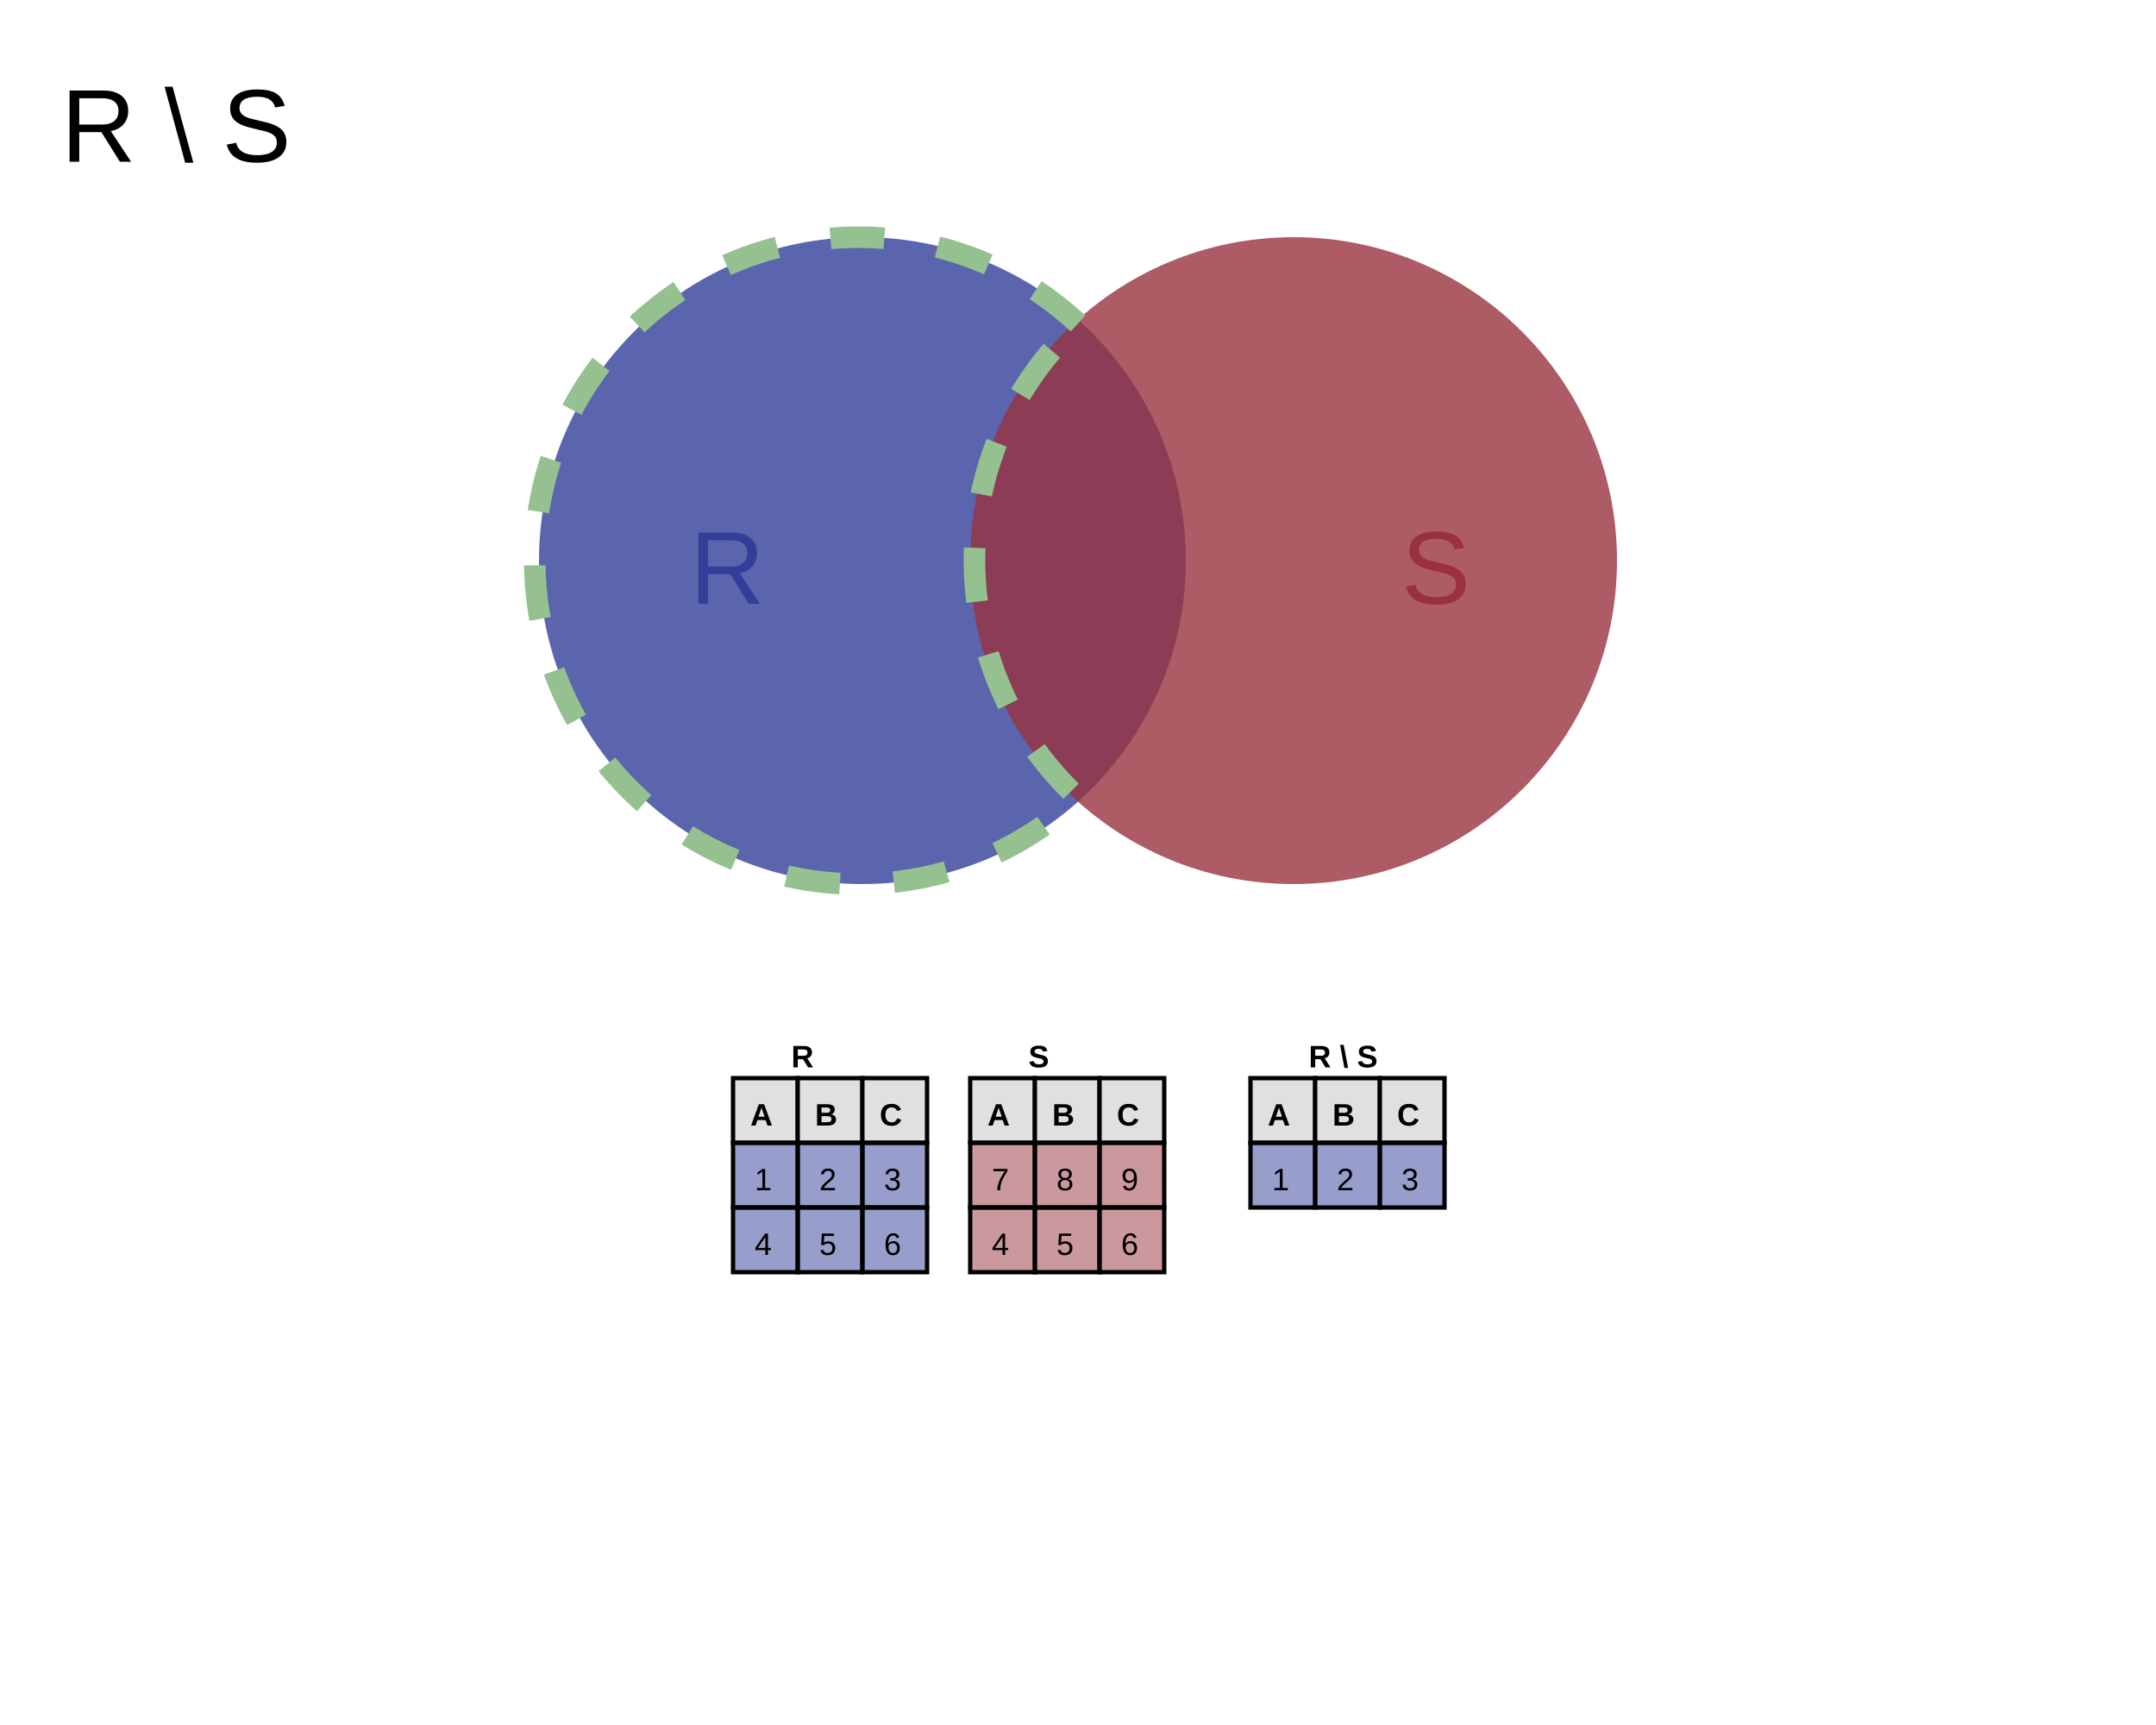
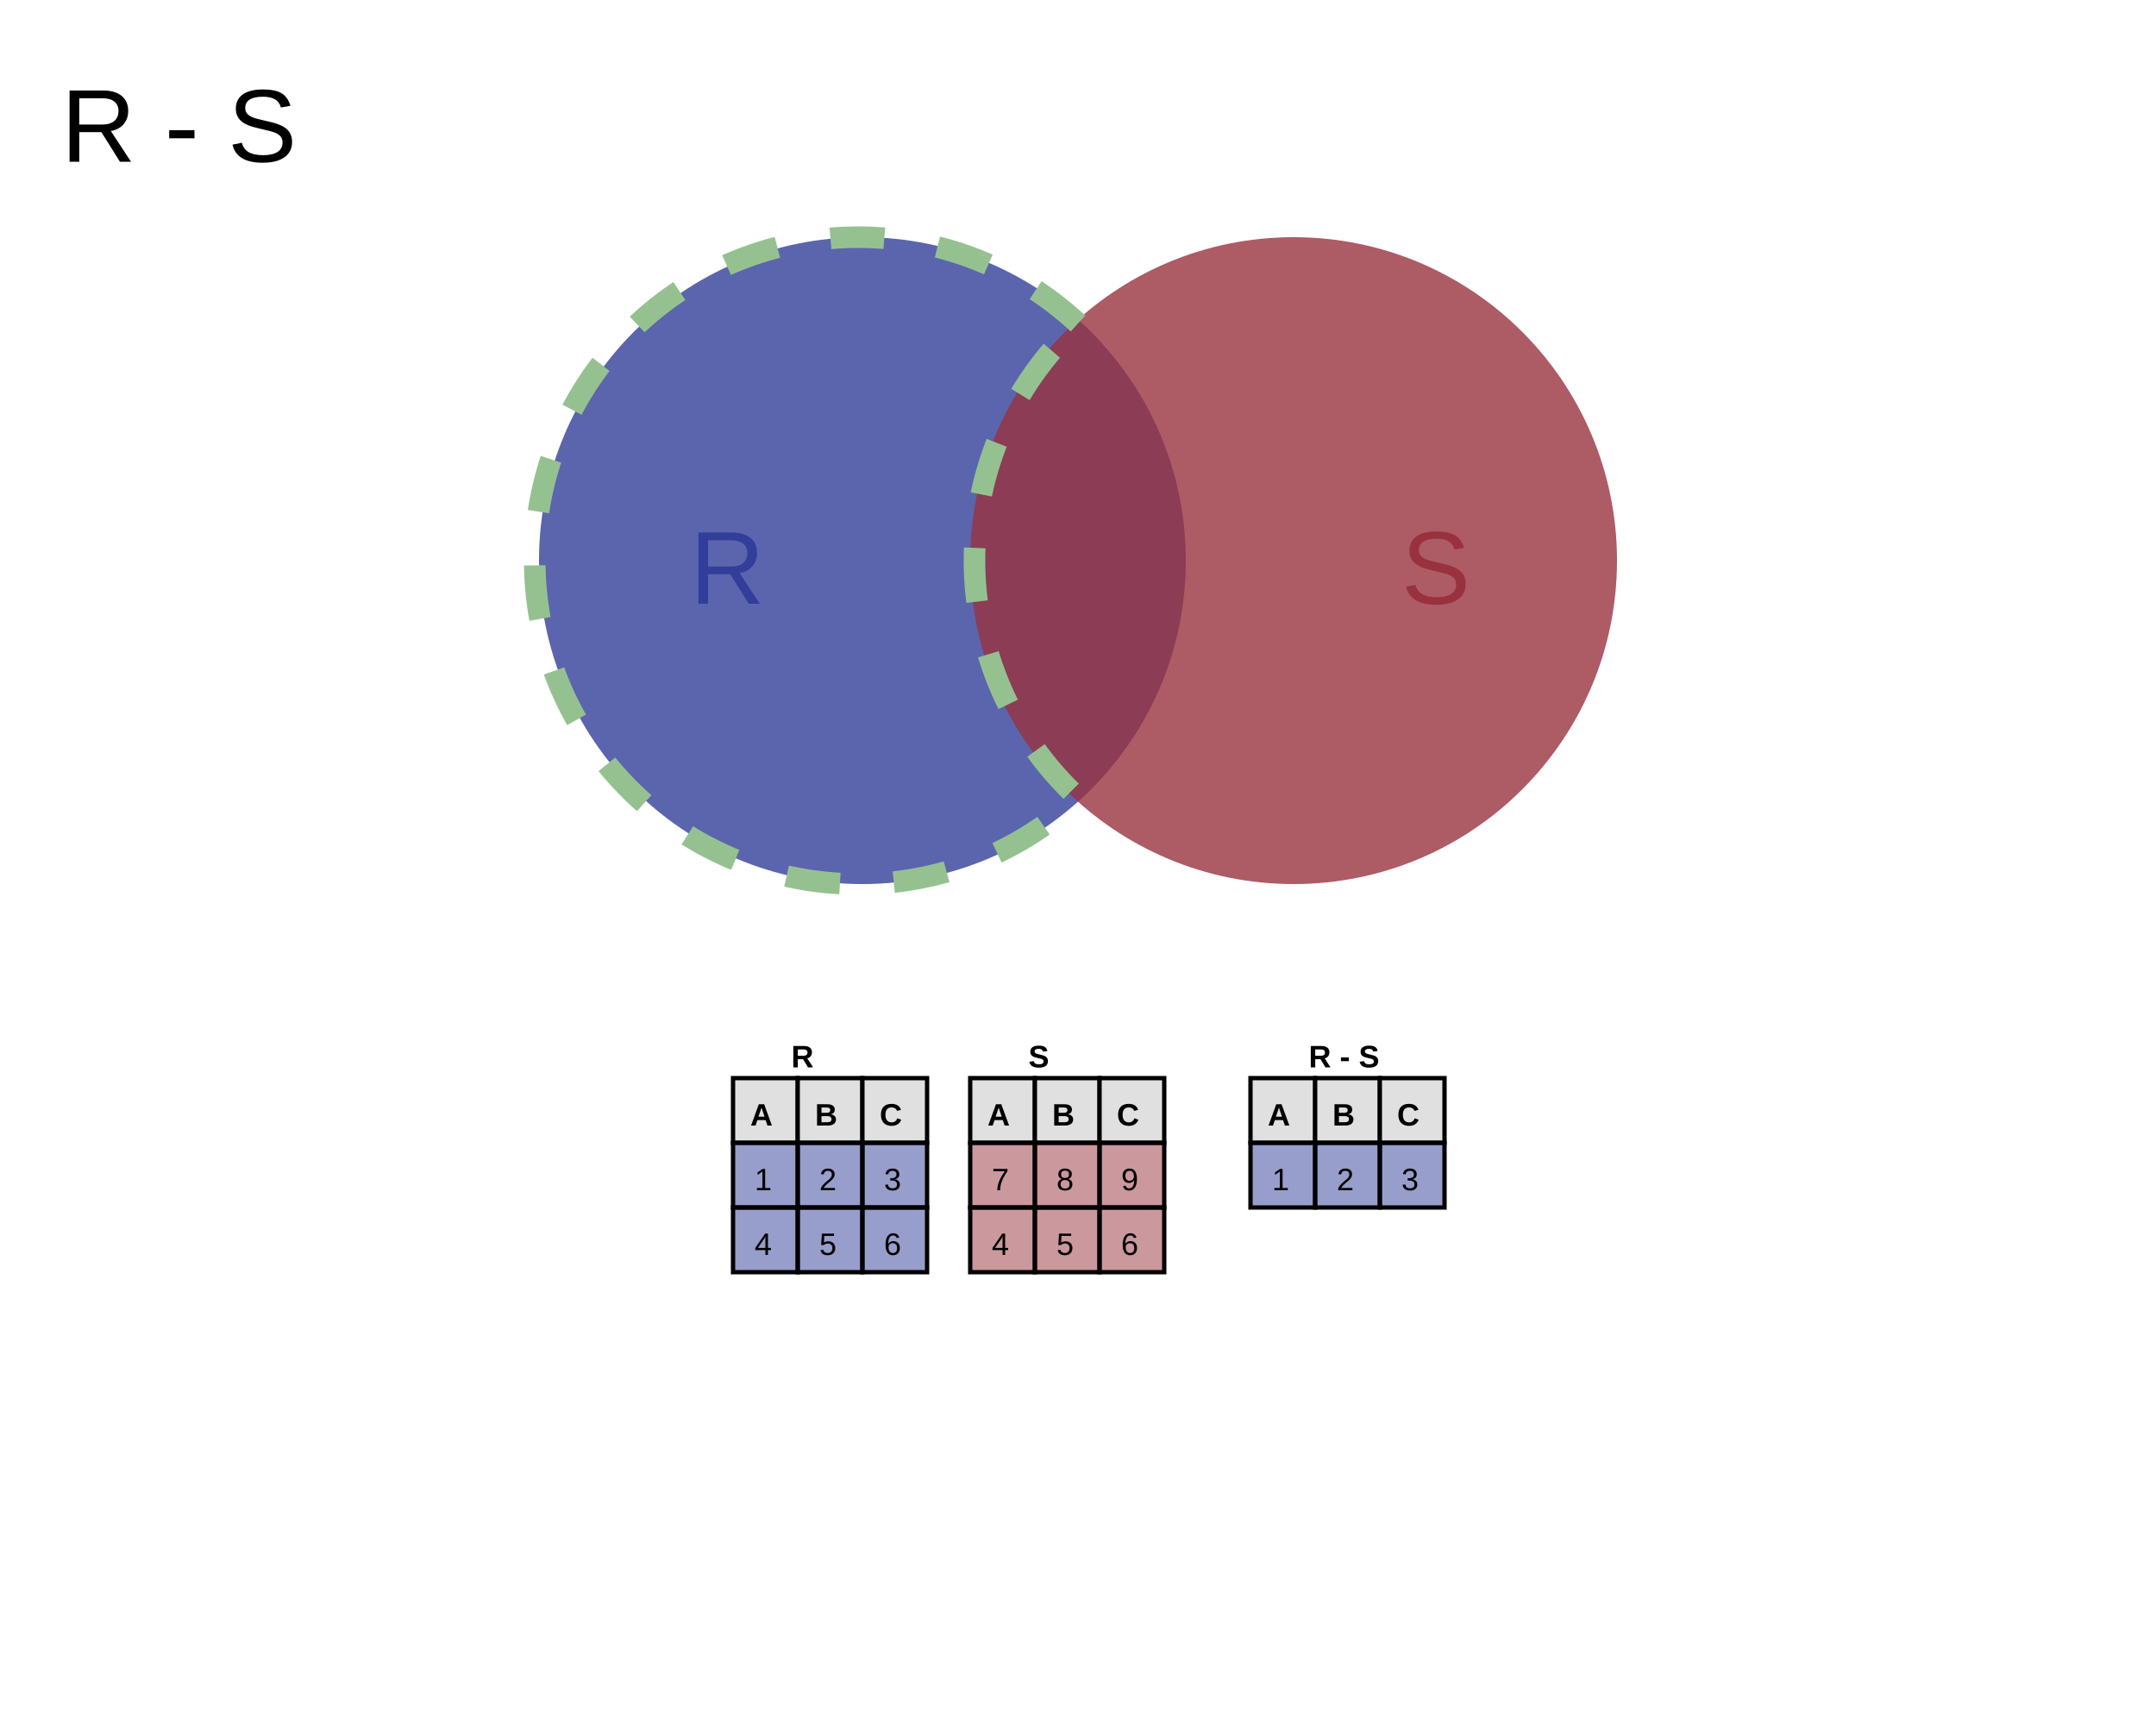
<svg xmlns="http://www.w3.org/2000/svg" xmlns:xlink="http://www.w3.org/1999/xlink" version="1.1" id="Layer_1" x="0px" y="0px" width="1000px" height="800px" xml:space="preserve">
  <defs>
    <rect id="cr" width="30" height="30" x="0" class="cellR" />
    <rect id="cs" width="30" height="30" x="0" class="cellS" />
    <rect id="h" width="30" height="30" x="0" class="head" />
    <style type="text/css">
      
        .cellR{stroke:black;fill:rgba(50, 62, 153, 0.5);stroke-width:2px;}
        .cellS{stroke:black;fill:rgba(153, 50, 62, 0.5);stroke-width:2px;}
        .head{stroke:black;fill:#e0e0e0;stroke-width:2px;opacity:1;}
        .text{font-family: Arial, 'Helvetica Neue', Helvetica, sans-serif; font-size: 1.2em;font-weight:bold;}
      
   </style>
  </defs>
  <circle cx="400" cy="260" fill="#323E99" opacity="0.8" stroke-width="5" r="150">
</circle>
  <text x="320" y="280" style="font-family: Arial, 'Helvetica Neue', Helvetica, sans-serif; font-size: 4em; text-align: center;fill:#323E99;">R</text>
  <circle cx="600" cy="260" fill="#99323e" opacity="0.8" stroke-width="5" r="150">
</circle>
  <text x="650" y="280" style="font-family: Arial, 'Helvetica Neue', Helvetica, sans-serif; font-size: 4em; text-align: center;fill:#99323e;">S</text>
  <path d="M 500,150 A 150 150 0 1 0 500,370 A 150 150 0 0 1 500,150" fill="none" stroke="#95C191" stroke-dasharray="25" stroke-dashoffset="0" stroke-width="10">
    <animate attributeName="stroke-dashoffset" from="0" to="100" dur="4s" repeatCount="indefinite" />
  </path>
  <text x="15" y="75" style="font-family: Arial, 'Helvetica Neue', Helvetica, sans-serif; font-size: 4em; text-align: center;">
- R \ S
+ R - S
</text>
  <g transform="translate(340,500)">
    <g transform="translate(0,0)">
      <text width="30" heigth="30" transform="translate(15, -5)" class="text">
  R
  </text>
      <g transform="translate( 0,  0)">
        <use xlink:href="#h" />
        <text width="30" heigth="30" transform="translate(8, 22)" class="text">A</text>
      </g>
      <g transform="translate(30,  0)">
        <use xlink:href="#h" />
        <text width="30" heigth="30" transform="translate(8, 22)" class="text">B</text>
      </g>
      <g transform="translate(60,  0)">
        <use xlink:href="#h" />
        <text width="30" heigth="30" transform="translate(8, 22)" class="text">C</text>
      </g>
      <g transform="translate( 0, 30)">
        <use xlink:href="#cr" />
        <text width="30" heigth="30" transform="translate(10, 22)" class="text" style="font-weight:normal;">1</text>
      </g>
      <g transform="translate(30, 30)">
        <use xlink:href="#cr" />
        <text width="30" heigth="30" transform="translate(10, 22)" class="text" style="font-weight:normal;">2</text>
      </g>
      <g transform="translate(60, 30)">
        <use xlink:href="#cr" />
        <text width="30" heigth="30" transform="translate(10, 22)" class="text" style="font-weight:normal;">3</text>
      </g>
      <g transform="translate(0, 60)">
        <use xlink:href="#cr" />
        <text width="30" heigth="30" transform="translate(10, 22)" class="text" style="font-weight:normal;">4</text>
      </g>
      <g transform="translate(30, 60)">
        <use xlink:href="#cr" />
        <text width="30" heigth="30" transform="translate(10, 22)" class="text" style="font-weight:normal;">5</text>
      </g>
      <g transform="translate(60, 60)">
        <use xlink:href="#cr" />
        <text width="30" heigth="30" transform="translate(10, 22)" class="text" style="font-weight:normal;">6</text>
      </g>
    </g>
    <g transform="translate(110,0)">
      <text width="30" heigth="30" transform="translate(15, -5)" class="text">
  S
  </text>
      <g transform="translate( 0,  0)">
        <use xlink:href="#h" />
        <text width="30" heigth="30" transform="translate(8, 22)" class="text">A</text>
      </g>
      <g transform="translate(30,  0)">
        <use xlink:href="#h" />
        <text width="30" heigth="30" transform="translate(8, 22)" class="text">B</text>
      </g>
      <g transform="translate(60,  0)">
        <use xlink:href="#h" />
        <text width="30" heigth="30" transform="translate(8, 22)" class="text">C</text>
      </g>
      <g transform="translate( 0, 30)">
        <use xlink:href="#cs" />
        <text width="30" heigth="30" transform="translate(10, 22)" class="text" style="font-weight:normal;">7</text>
      </g>
      <g transform="translate(30, 30)">
        <use xlink:href="#cs" />
        <text width="30" heigth="30" transform="translate(10, 22)" class="text" style="font-weight:normal;">8</text>
      </g>
      <g transform="translate(60, 30)">
        <use xlink:href="#cs" />
        <text width="30" heigth="30" transform="translate(10, 22)" class="text" style="font-weight:normal;">9</text>
      </g>
      <g transform="translate(0, 60)">
        <use xlink:href="#cs" />
        <text width="30" heigth="30" transform="translate(10, 22)" class="text" style="font-weight:normal;">4</text>
      </g>
      <g transform="translate(30, 60)">
        <use xlink:href="#cs" />
        <text width="30" heigth="30" transform="translate(10, 22)" class="text" style="font-weight:normal;">5</text>
      </g>
      <g transform="translate(60, 60)">
        <use xlink:href="#cs" />
        <text width="30" heigth="30" transform="translate(10, 22)" class="text" style="font-weight:normal;">6</text>
      </g>
    </g>
    <g transform="translate(240,0)">
      <text width="30" heigth="30" transform="translate(15, -5)" class="text">
-   R \ S
+   R - S
  </text>
      <g transform="translate( 0,  0)">
        <use xlink:href="#h" />
        <text width="30" heigth="30" transform="translate(8, 22)" class="text">A</text>
      </g>
      <g transform="translate(30,  0)">
        <use xlink:href="#h" />
        <text width="30" heigth="30" transform="translate(8, 22)" class="text">B</text>
      </g>
      <g transform="translate(60,  0)">
        <use xlink:href="#h" />
        <text width="30" heigth="30" transform="translate(8, 22)" class="text">C</text>
      </g>
      <g transform="translate( 0, 30)">
        <use xlink:href="#cr" />
        <text width="30" heigth="30" transform="translate(10, 22)" class="text" style="font-weight:normal;">1</text>
      </g>
      <g transform="translate(30, 30)">
        <use xlink:href="#cr" />
        <text width="30" heigth="30" transform="translate(10, 22)" class="text" style="font-weight:normal;">2</text>
      </g>
      <g transform="translate(60, 30)">
        <use xlink:href="#cr" />
        <text width="30" heigth="30" transform="translate(10, 22)" class="text" style="font-weight:normal;">3</text>
      </g>
    </g>
  </g>
</svg>
